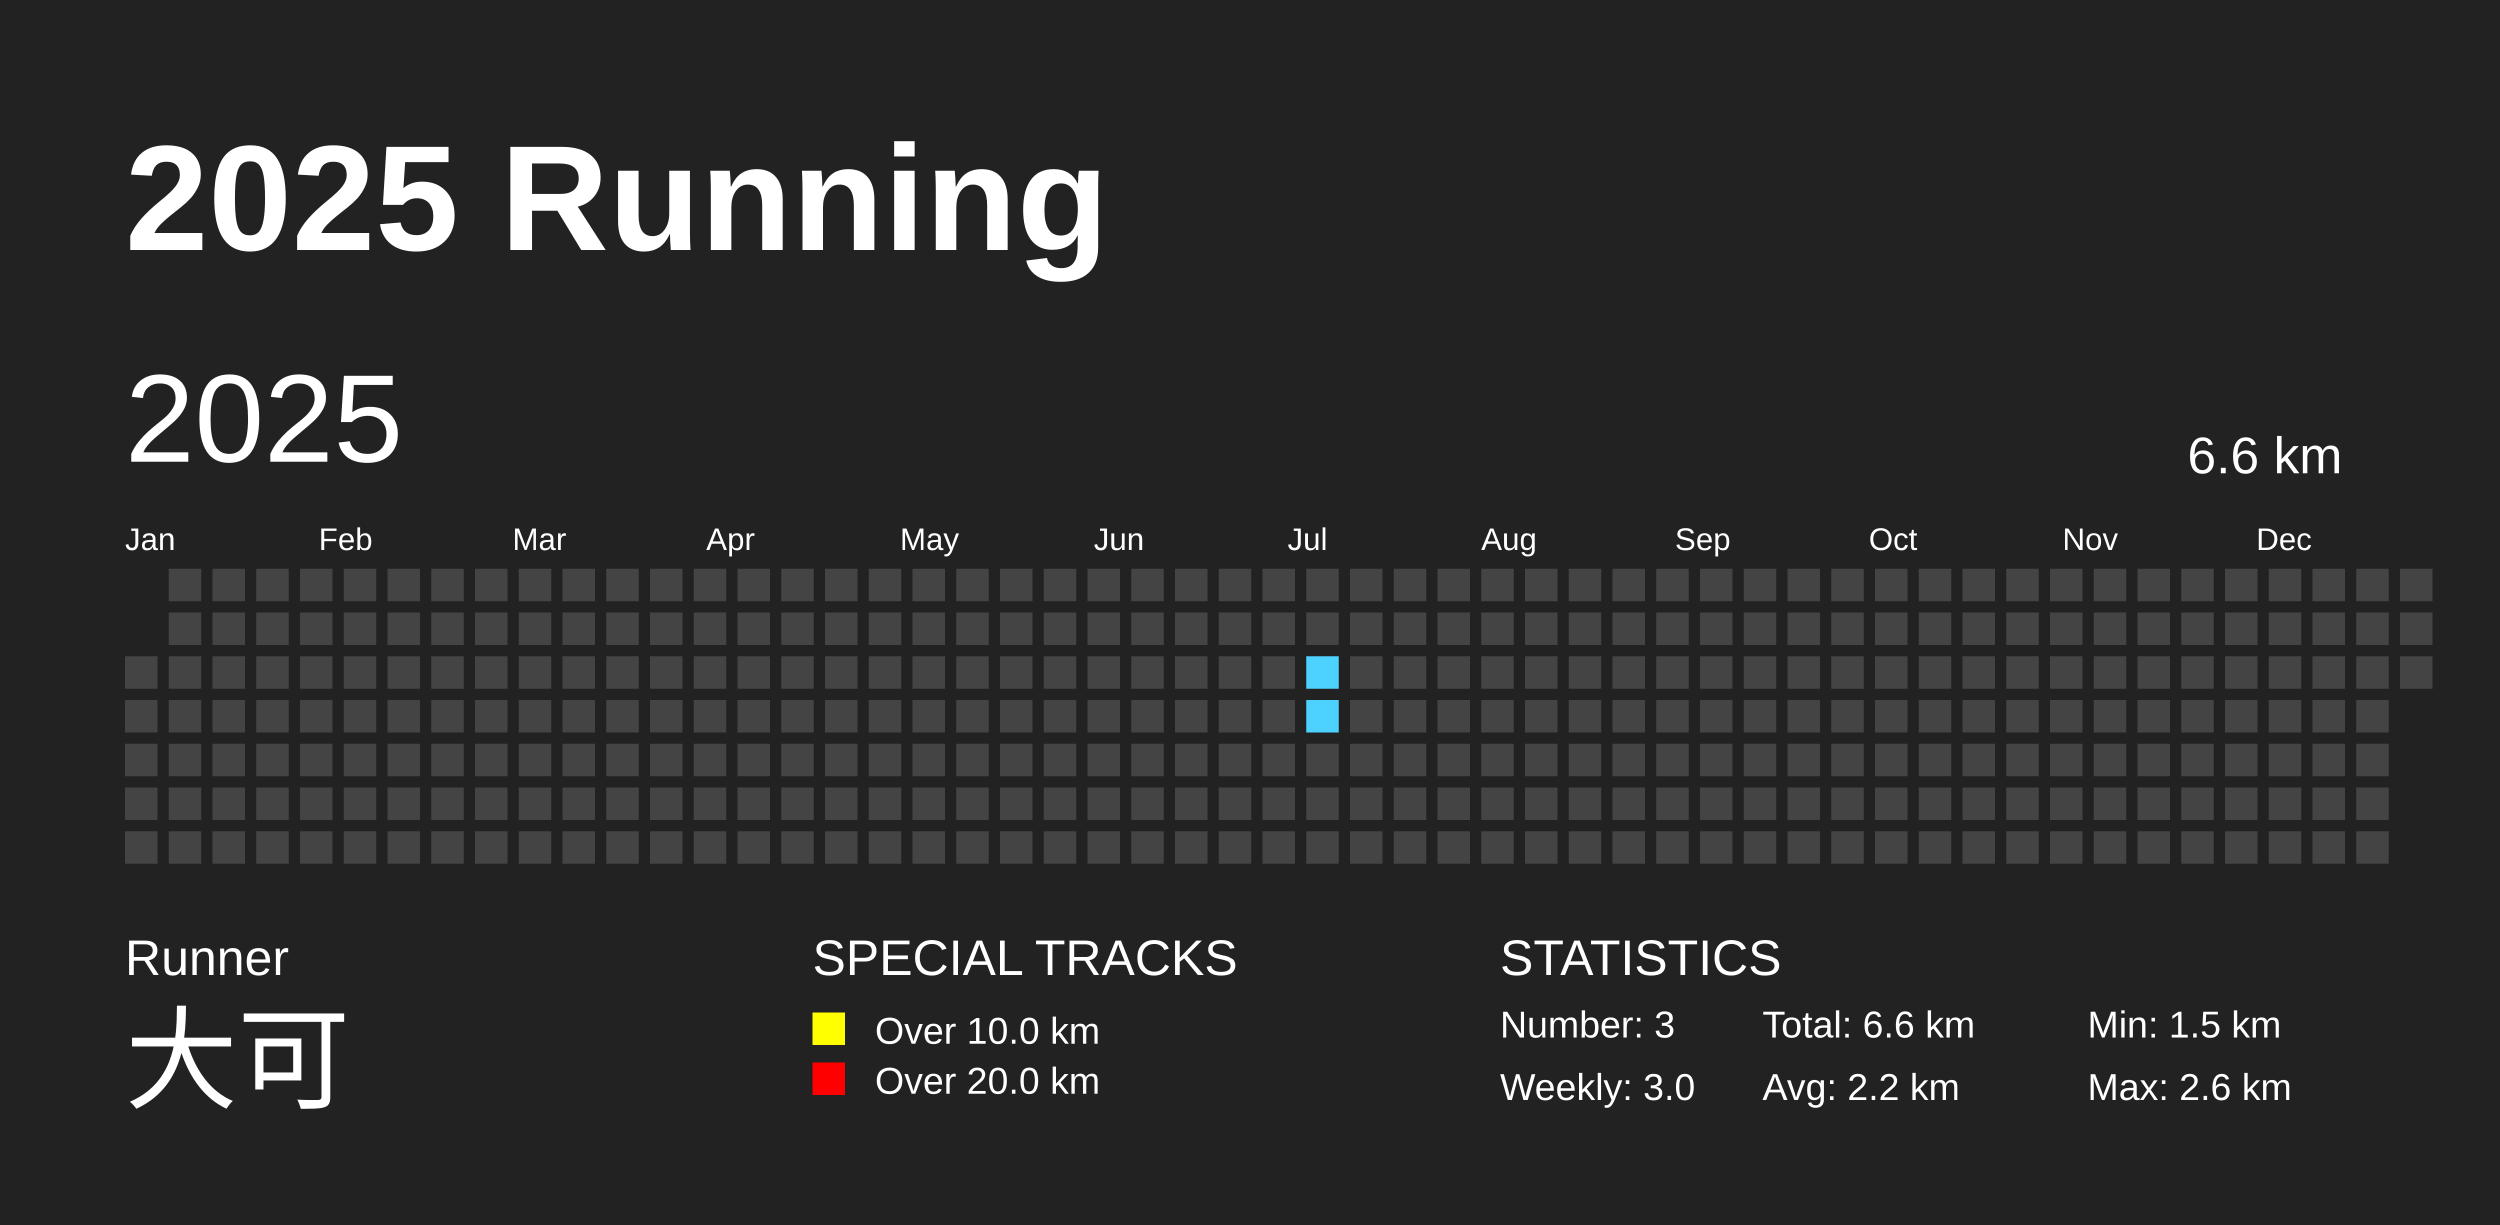
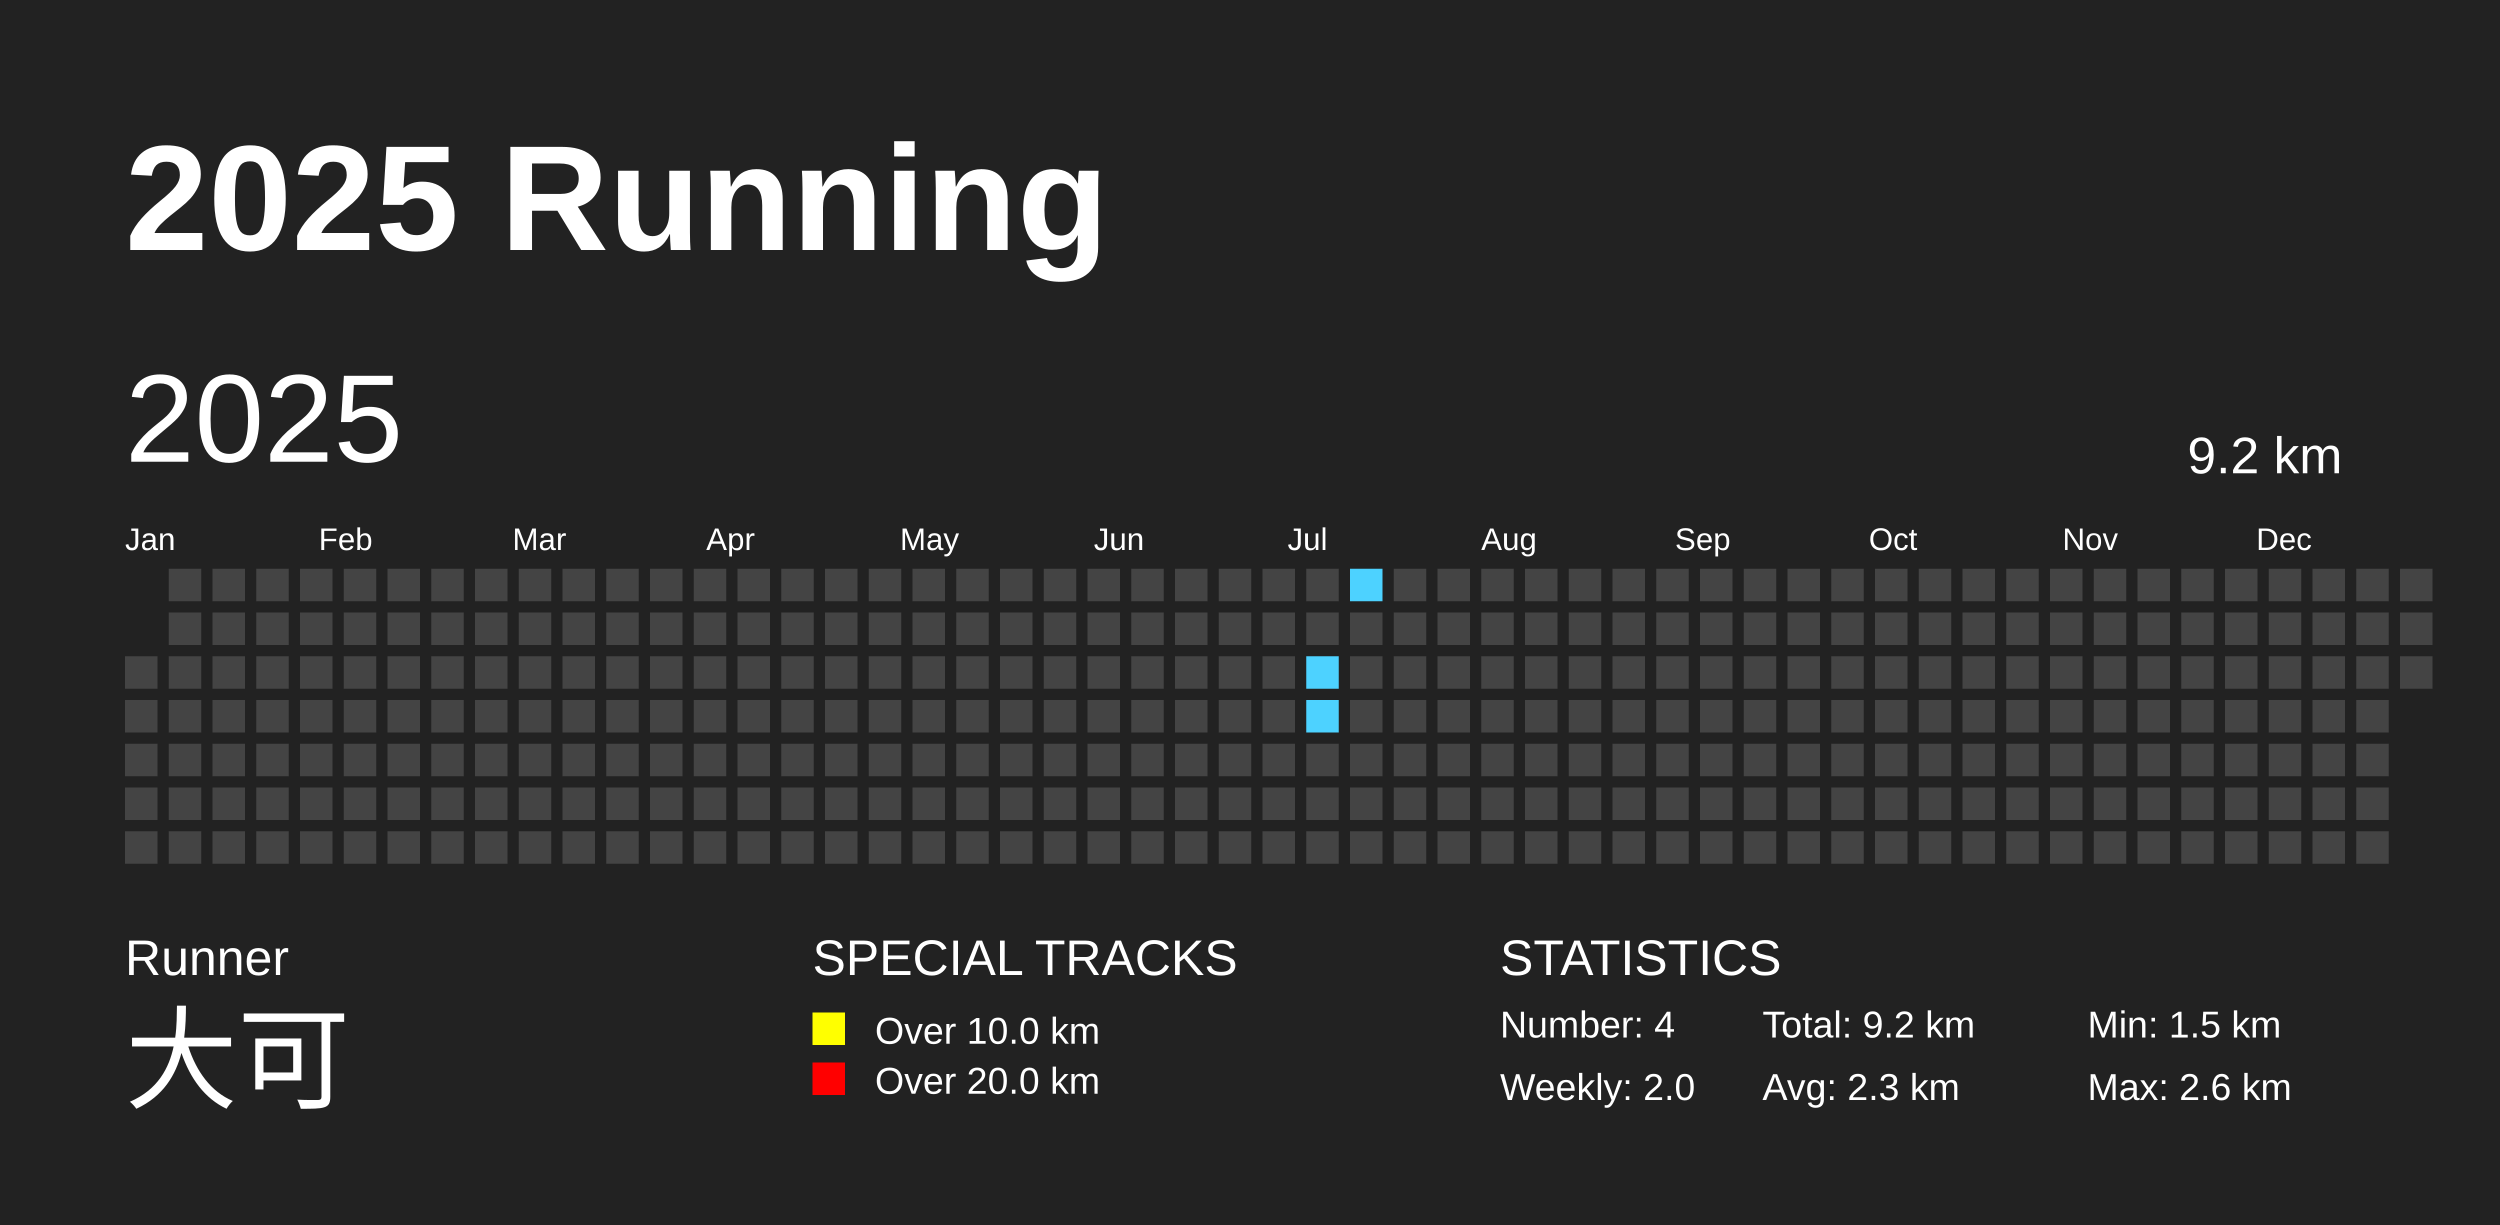
<svg xmlns="http://www.w3.org/2000/svg" baseProfile="full" height="98mm" version="1.1" viewBox="0,0,200,98" width="200mm">
  <defs />
  <rect fill="#222222" height="98" width="200" x="0" y="0" />
  <text fill="#FFFFFF" style="font-size:12px; font-family:Arial; font-weight:bold;" x="10" y="20">2025 Running</text>
  <text fill="#FFFFFF" style="font-size:4px; font-family:Arial" x="10" y="78">Runner</text>
  <text fill="#FFFFFF" style="font-size:9px; font-family:Arial" x="10" y="88">大可</text>
  <text fill="#FFFFFF" style="font-size:4px; font-family:Arial" x="65" y="78">SPECIAL TRACKS</text>
  <rect fill="yellow" height="2.6" width="2.6" x="65" y="81" />
  <text fill="#FFFFFF" style="font-size:3px; font-family:Arial" x="70" y="83.5">Over 10.0 km</text>
  <rect fill="red" height="2.6" width="2.6" x="65" y="85" />
  <text fill="#FFFFFF" style="font-size:3px; font-family:Arial" x="70" y="87.5">Over 20.0 km</text>
  <text fill="#FFFFFF" style="font-size:4px; font-family:Arial" x="120" y="78">STATISTICS</text>
-   <text fill="#FFFFFF" style="font-size:3px; font-family:Arial" x="120" y="83">Number: 3</text>
-   <text fill="#FFFFFF" style="font-size:3px; font-family:Arial" x="120" y="88">Weekly: 3.0</text>
-   <text fill="#FFFFFF" style="font-size:3px; font-family:Arial" x="141" y="83">Total: 6.6 km</text>
-   <text fill="#FFFFFF" style="font-size:3px; font-family:Arial" x="141" y="88">Avg: 2.2 km</text>
+   <text fill="#FFFFFF" style="font-size:3px; font-family:Arial" x="120" y="83">Number: 4</text>
+   <text fill="#FFFFFF" style="font-size:3px; font-family:Arial" x="120" y="88">Weekly: 2.0</text>
+   <text fill="#FFFFFF" style="font-size:3px; font-family:Arial" x="141" y="83">Total: 9.2 km</text>
+   <text fill="#FFFFFF" style="font-size:3px; font-family:Arial" x="141" y="88">Avg: 2.3 km</text>
  <text fill="#FFFFFF" style="font-size:3px; font-family:Arial" x="167" y="83">Min: 1.5 km</text>
  <text fill="#FFFFFF" style="font-size:3px; font-family:Arial" x="167" y="88">Max: 2.6 km</text>
  <text dominant-baseline="hanging" fill="#FFFFFF" style="font-size:10.0px; font-family:Arial;" x="10" y="30">2025</text>
-   <text dominant-baseline="hanging" fill="#FFFFFF" style="font-size:4.125px; font-family:Arial;" x="175" y="35">6.6 km</text>
+   <text dominant-baseline="hanging" fill="#FFFFFF" style="font-size:4.125px; font-family:Arial;" x="175" y="35">9.2 km</text>
  <text fill="#FFFFFF" style="font-size:2.5px; font-family:Arial" x="10.0" y="44">Jan</text>
  <text fill="#FFFFFF" style="font-size:2.5px; font-family:Arial" x="25.5" y="44">Feb</text>
  <text fill="#FFFFFF" style="font-size:2.5px; font-family:Arial" x="41.0" y="44">Mar</text>
  <text fill="#FFFFFF" style="font-size:2.5px; font-family:Arial" x="56.5" y="44">Apr</text>
  <text fill="#FFFFFF" style="font-size:2.5px; font-family:Arial" x="72.0" y="44">May</text>
  <text fill="#FFFFFF" style="font-size:2.5px; font-family:Arial" x="87.5" y="44">Jun</text>
  <text fill="#FFFFFF" style="font-size:2.5px; font-family:Arial" x="103.0" y="44">Jul</text>
  <text fill="#FFFFFF" style="font-size:2.5px; font-family:Arial" x="118.5" y="44">Aug</text>
  <text fill="#FFFFFF" style="font-size:2.5px; font-family:Arial" x="134.0" y="44">Sep</text>
  <text fill="#FFFFFF" style="font-size:2.5px; font-family:Arial" x="149.5" y="44">Oct</text>
  <text fill="#FFFFFF" style="font-size:2.5px; font-family:Arial" x="165.0" y="44">Nov</text>
  <text fill="#FFFFFF" style="font-size:2.5px; font-family:Arial" x="180.5" y="44">Dec</text>
  <rect fill="#444444" height="2.6" width="2.6" x="10.0" y="52.5" />
  <rect fill="#444444" height="2.6" width="2.6" x="10.0" y="56.0" />
  <rect fill="#444444" height="2.6" width="2.6" x="10.0" y="59.5" />
  <rect fill="#444444" height="2.6" width="2.6" x="10.0" y="63.0" />
  <rect fill="#444444" height="2.6" width="2.6" x="10.0" y="66.5" />
  <rect fill="#444444" height="2.6" width="2.6" x="13.5" y="45.5" />
  <rect fill="#444444" height="2.6" width="2.6" x="13.5" y="49.0" />
  <rect fill="#444444" height="2.6" width="2.6" x="13.5" y="52.5" />
  <rect fill="#444444" height="2.6" width="2.6" x="13.5" y="56.0" />
  <rect fill="#444444" height="2.6" width="2.6" x="13.5" y="59.5" />
  <rect fill="#444444" height="2.6" width="2.6" x="13.5" y="63.0" />
  <rect fill="#444444" height="2.6" width="2.6" x="13.5" y="66.5" />
  <rect fill="#444444" height="2.6" width="2.6" x="17.0" y="45.5" />
  <rect fill="#444444" height="2.6" width="2.6" x="17.0" y="49.0" />
  <rect fill="#444444" height="2.6" width="2.6" x="17.0" y="52.5" />
  <rect fill="#444444" height="2.6" width="2.6" x="17.0" y="56.0" />
  <rect fill="#444444" height="2.6" width="2.6" x="17.0" y="59.5" />
  <rect fill="#444444" height="2.6" width="2.6" x="17.0" y="63.0" />
  <rect fill="#444444" height="2.6" width="2.6" x="17.0" y="66.5" />
  <rect fill="#444444" height="2.6" width="2.6" x="20.5" y="45.5" />
  <rect fill="#444444" height="2.6" width="2.6" x="20.5" y="49.0" />
  <rect fill="#444444" height="2.6" width="2.6" x="20.5" y="52.5" />
  <rect fill="#444444" height="2.6" width="2.6" x="20.5" y="56.0" />
  <rect fill="#444444" height="2.6" width="2.6" x="20.5" y="59.5" />
  <rect fill="#444444" height="2.6" width="2.6" x="20.5" y="63.0" />
  <rect fill="#444444" height="2.6" width="2.6" x="20.5" y="66.5" />
  <rect fill="#444444" height="2.6" width="2.6" x="24.0" y="45.5" />
  <rect fill="#444444" height="2.6" width="2.6" x="24.0" y="49.0" />
  <rect fill="#444444" height="2.6" width="2.6" x="24.0" y="52.5" />
  <rect fill="#444444" height="2.6" width="2.6" x="24.0" y="56.0" />
  <rect fill="#444444" height="2.6" width="2.6" x="24.0" y="59.5" />
  <rect fill="#444444" height="2.6" width="2.6" x="24.0" y="63.0" />
  <rect fill="#444444" height="2.6" width="2.6" x="24.0" y="66.5" />
  <rect fill="#444444" height="2.6" width="2.6" x="27.5" y="45.5" />
  <rect fill="#444444" height="2.6" width="2.6" x="27.5" y="49.0" />
  <rect fill="#444444" height="2.6" width="2.6" x="27.5" y="52.5" />
  <rect fill="#444444" height="2.6" width="2.6" x="27.5" y="56.0" />
  <rect fill="#444444" height="2.6" width="2.6" x="27.5" y="59.5" />
  <rect fill="#444444" height="2.6" width="2.6" x="27.5" y="63.0" />
  <rect fill="#444444" height="2.6" width="2.6" x="27.5" y="66.5" />
  <rect fill="#444444" height="2.6" width="2.6" x="31.0" y="45.5" />
  <rect fill="#444444" height="2.6" width="2.6" x="31.0" y="49.0" />
  <rect fill="#444444" height="2.6" width="2.6" x="31.0" y="52.5" />
  <rect fill="#444444" height="2.6" width="2.6" x="31.0" y="56.0" />
  <rect fill="#444444" height="2.6" width="2.6" x="31.0" y="59.5" />
  <rect fill="#444444" height="2.6" width="2.6" x="31.0" y="63.0" />
  <rect fill="#444444" height="2.6" width="2.6" x="31.0" y="66.5" />
  <rect fill="#444444" height="2.6" width="2.6" x="34.5" y="45.5" />
  <rect fill="#444444" height="2.6" width="2.6" x="34.5" y="49.0" />
  <rect fill="#444444" height="2.6" width="2.6" x="34.5" y="52.5" />
  <rect fill="#444444" height="2.6" width="2.6" x="34.5" y="56.0" />
  <rect fill="#444444" height="2.6" width="2.6" x="34.5" y="59.5" />
  <rect fill="#444444" height="2.6" width="2.6" x="34.5" y="63.0" />
  <rect fill="#444444" height="2.6" width="2.6" x="34.5" y="66.5" />
  <rect fill="#444444" height="2.6" width="2.6" x="38.0" y="45.5" />
  <rect fill="#444444" height="2.6" width="2.6" x="38.0" y="49.0" />
  <rect fill="#444444" height="2.6" width="2.6" x="38.0" y="52.5" />
  <rect fill="#444444" height="2.6" width="2.6" x="38.0" y="56.0" />
  <rect fill="#444444" height="2.6" width="2.6" x="38.0" y="59.5" />
  <rect fill="#444444" height="2.6" width="2.6" x="38.0" y="63.0" />
  <rect fill="#444444" height="2.6" width="2.6" x="38.0" y="66.5" />
  <rect fill="#444444" height="2.6" width="2.6" x="41.5" y="45.5" />
  <rect fill="#444444" height="2.6" width="2.6" x="41.5" y="49.0" />
  <rect fill="#444444" height="2.6" width="2.6" x="41.5" y="52.5" />
  <rect fill="#444444" height="2.6" width="2.6" x="41.5" y="56.0" />
  <rect fill="#444444" height="2.6" width="2.6" x="41.5" y="59.5" />
  <rect fill="#444444" height="2.6" width="2.6" x="41.5" y="63.0" />
  <rect fill="#444444" height="2.6" width="2.6" x="41.5" y="66.5" />
  <rect fill="#444444" height="2.6" width="2.6" x="45.0" y="45.5" />
  <rect fill="#444444" height="2.6" width="2.6" x="45.0" y="49.0" />
  <rect fill="#444444" height="2.6" width="2.6" x="45.0" y="52.5" />
  <rect fill="#444444" height="2.6" width="2.6" x="45.0" y="56.0" />
  <rect fill="#444444" height="2.6" width="2.6" x="45.0" y="59.5" />
  <rect fill="#444444" height="2.6" width="2.6" x="45.0" y="63.0" />
  <rect fill="#444444" height="2.6" width="2.6" x="45.0" y="66.5" />
  <rect fill="#444444" height="2.6" width="2.6" x="48.5" y="45.5" />
  <rect fill="#444444" height="2.6" width="2.6" x="48.5" y="49.0" />
  <rect fill="#444444" height="2.6" width="2.6" x="48.5" y="52.5" />
  <rect fill="#444444" height="2.6" width="2.6" x="48.5" y="56.0" />
  <rect fill="#444444" height="2.6" width="2.6" x="48.5" y="59.5" />
  <rect fill="#444444" height="2.6" width="2.6" x="48.5" y="63.0" />
  <rect fill="#444444" height="2.6" width="2.6" x="48.5" y="66.5" />
  <rect fill="#444444" height="2.6" width="2.6" x="52.0" y="45.5" />
  <rect fill="#444444" height="2.6" width="2.6" x="52.0" y="49.0" />
  <rect fill="#444444" height="2.6" width="2.6" x="52.0" y="52.5" />
  <rect fill="#444444" height="2.6" width="2.6" x="52.0" y="56.0" />
  <rect fill="#444444" height="2.6" width="2.6" x="52.0" y="59.5" />
  <rect fill="#444444" height="2.6" width="2.6" x="52.0" y="63.0" />
  <rect fill="#444444" height="2.6" width="2.6" x="52.0" y="66.5" />
  <rect fill="#444444" height="2.6" width="2.6" x="55.5" y="45.5" />
  <rect fill="#444444" height="2.6" width="2.6" x="55.5" y="49.0" />
  <rect fill="#444444" height="2.6" width="2.6" x="55.5" y="52.5" />
  <rect fill="#444444" height="2.6" width="2.6" x="55.5" y="56.0" />
  <rect fill="#444444" height="2.6" width="2.6" x="55.5" y="59.5" />
  <rect fill="#444444" height="2.6" width="2.6" x="55.5" y="63.0" />
  <rect fill="#444444" height="2.6" width="2.6" x="55.5" y="66.5" />
  <rect fill="#444444" height="2.6" width="2.6" x="59.0" y="45.5" />
  <rect fill="#444444" height="2.6" width="2.6" x="59.0" y="49.0" />
  <rect fill="#444444" height="2.6" width="2.6" x="59.0" y="52.5" />
  <rect fill="#444444" height="2.6" width="2.6" x="59.0" y="56.0" />
  <rect fill="#444444" height="2.6" width="2.6" x="59.0" y="59.5" />
  <rect fill="#444444" height="2.6" width="2.6" x="59.0" y="63.0" />
  <rect fill="#444444" height="2.6" width="2.6" x="59.0" y="66.5" />
  <rect fill="#444444" height="2.6" width="2.6" x="62.5" y="45.5" />
  <rect fill="#444444" height="2.6" width="2.6" x="62.5" y="49.0" />
  <rect fill="#444444" height="2.6" width="2.6" x="62.5" y="52.5" />
  <rect fill="#444444" height="2.6" width="2.6" x="62.5" y="56.0" />
  <rect fill="#444444" height="2.6" width="2.6" x="62.5" y="59.5" />
  <rect fill="#444444" height="2.6" width="2.6" x="62.5" y="63.0" />
  <rect fill="#444444" height="2.6" width="2.6" x="62.5" y="66.5" />
  <rect fill="#444444" height="2.6" width="2.6" x="66.0" y="45.5" />
  <rect fill="#444444" height="2.6" width="2.6" x="66.0" y="49.0" />
  <rect fill="#444444" height="2.6" width="2.6" x="66.0" y="52.5" />
  <rect fill="#444444" height="2.6" width="2.6" x="66.0" y="56.0" />
  <rect fill="#444444" height="2.6" width="2.6" x="66.0" y="59.5" />
  <rect fill="#444444" height="2.6" width="2.6" x="66.0" y="63.0" />
  <rect fill="#444444" height="2.6" width="2.6" x="66.0" y="66.5" />
  <rect fill="#444444" height="2.6" width="2.6" x="69.5" y="45.5" />
  <rect fill="#444444" height="2.6" width="2.6" x="69.5" y="49.0" />
  <rect fill="#444444" height="2.6" width="2.6" x="69.5" y="52.5" />
  <rect fill="#444444" height="2.6" width="2.6" x="69.5" y="56.0" />
  <rect fill="#444444" height="2.6" width="2.6" x="69.5" y="59.5" />
  <rect fill="#444444" height="2.6" width="2.6" x="69.5" y="63.0" />
  <rect fill="#444444" height="2.6" width="2.6" x="69.5" y="66.5" />
  <rect fill="#444444" height="2.6" width="2.6" x="73.0" y="45.5" />
  <rect fill="#444444" height="2.6" width="2.6" x="73.0" y="49.0" />
  <rect fill="#444444" height="2.6" width="2.6" x="73.0" y="52.5" />
  <rect fill="#444444" height="2.6" width="2.6" x="73.0" y="56.0" />
  <rect fill="#444444" height="2.6" width="2.6" x="73.0" y="59.5" />
  <rect fill="#444444" height="2.6" width="2.6" x="73.0" y="63.0" />
  <rect fill="#444444" height="2.6" width="2.6" x="73.0" y="66.5" />
  <rect fill="#444444" height="2.6" width="2.6" x="76.5" y="45.5" />
  <rect fill="#444444" height="2.6" width="2.6" x="76.5" y="49.0" />
  <rect fill="#444444" height="2.6" width="2.6" x="76.5" y="52.5" />
  <rect fill="#444444" height="2.6" width="2.6" x="76.5" y="56.0" />
  <rect fill="#444444" height="2.6" width="2.6" x="76.5" y="59.5" />
  <rect fill="#444444" height="2.6" width="2.6" x="76.5" y="63.0" />
  <rect fill="#444444" height="2.6" width="2.6" x="76.5" y="66.5" />
  <rect fill="#444444" height="2.6" width="2.6" x="80.0" y="45.5" />
  <rect fill="#444444" height="2.6" width="2.6" x="80.0" y="49.0" />
  <rect fill="#444444" height="2.6" width="2.6" x="80.0" y="52.5" />
  <rect fill="#444444" height="2.6" width="2.6" x="80.0" y="56.0" />
  <rect fill="#444444" height="2.6" width="2.6" x="80.0" y="59.5" />
  <rect fill="#444444" height="2.6" width="2.6" x="80.0" y="63.0" />
  <rect fill="#444444" height="2.6" width="2.6" x="80.0" y="66.5" />
  <rect fill="#444444" height="2.6" width="2.6" x="83.5" y="45.5" />
  <rect fill="#444444" height="2.6" width="2.6" x="83.5" y="49.0" />
  <rect fill="#444444" height="2.6" width="2.6" x="83.5" y="52.5" />
  <rect fill="#444444" height="2.6" width="2.6" x="83.5" y="56.0" />
  <rect fill="#444444" height="2.6" width="2.6" x="83.5" y="59.5" />
  <rect fill="#444444" height="2.6" width="2.6" x="83.5" y="63.0" />
  <rect fill="#444444" height="2.6" width="2.6" x="83.5" y="66.5" />
  <rect fill="#444444" height="2.6" width="2.6" x="87.0" y="45.5" />
  <rect fill="#444444" height="2.6" width="2.6" x="87.0" y="49.0" />
  <rect fill="#444444" height="2.6" width="2.6" x="87.0" y="52.5" />
  <rect fill="#444444" height="2.6" width="2.6" x="87.0" y="56.0" />
  <rect fill="#444444" height="2.6" width="2.6" x="87.0" y="59.5" />
  <rect fill="#444444" height="2.6" width="2.6" x="87.0" y="63.0" />
  <rect fill="#444444" height="2.6" width="2.6" x="87.0" y="66.5" />
  <rect fill="#444444" height="2.6" width="2.6" x="90.5" y="45.5" />
  <rect fill="#444444" height="2.6" width="2.6" x="90.5" y="49.0" />
  <rect fill="#444444" height="2.6" width="2.6" x="90.5" y="52.5" />
  <rect fill="#444444" height="2.6" width="2.6" x="90.5" y="56.0" />
  <rect fill="#444444" height="2.6" width="2.6" x="90.5" y="59.5" />
  <rect fill="#444444" height="2.6" width="2.6" x="90.5" y="63.0" />
  <rect fill="#444444" height="2.6" width="2.6" x="90.5" y="66.5" />
  <rect fill="#444444" height="2.6" width="2.6" x="94.0" y="45.5" />
  <rect fill="#444444" height="2.6" width="2.6" x="94.0" y="49.0" />
  <rect fill="#444444" height="2.6" width="2.6" x="94.0" y="52.5" />
  <rect fill="#444444" height="2.6" width="2.6" x="94.0" y="56.0" />
  <rect fill="#444444" height="2.6" width="2.6" x="94.0" y="59.5" />
  <rect fill="#444444" height="2.6" width="2.6" x="94.0" y="63.0" />
  <rect fill="#444444" height="2.6" width="2.6" x="94.0" y="66.5" />
  <rect fill="#444444" height="2.6" width="2.6" x="97.5" y="45.5" />
  <rect fill="#444444" height="2.6" width="2.6" x="97.5" y="49.0" />
  <rect fill="#444444" height="2.6" width="2.6" x="97.5" y="52.5" />
  <rect fill="#444444" height="2.6" width="2.6" x="97.5" y="56.0" />
  <rect fill="#444444" height="2.6" width="2.6" x="97.5" y="59.5" />
  <rect fill="#444444" height="2.6" width="2.6" x="97.5" y="63.0" />
  <rect fill="#444444" height="2.6" width="2.6" x="97.5" y="66.5" />
  <rect fill="#444444" height="2.6" width="2.6" x="101.0" y="45.5" />
  <rect fill="#444444" height="2.6" width="2.6" x="101.0" y="49.0" />
  <rect fill="#444444" height="2.6" width="2.6" x="101.0" y="52.5" />
  <rect fill="#444444" height="2.6" width="2.6" x="101.0" y="56.0" />
  <rect fill="#444444" height="2.6" width="2.6" x="101.0" y="59.5" />
  <rect fill="#444444" height="2.6" width="2.6" x="101.0" y="63.0" />
  <rect fill="#444444" height="2.6" width="2.6" x="101.0" y="66.5" />
  <rect fill="#444444" height="2.6" width="2.6" x="104.5" y="45.5" />
  <rect fill="#444444" height="2.6" width="2.6" x="104.5" y="49.0" />
  <rect fill="#4DD2FF" height="2.6" width="2.6" x="104.5" y="52.5" />
  <rect fill="#4DD2FF" height="2.6" width="2.6" x="104.5" y="56.0" />
  <rect fill="#444444" height="2.6" width="2.6" x="104.5" y="59.5" />
  <rect fill="#444444" height="2.6" width="2.6" x="104.5" y="63.0" />
  <rect fill="#444444" height="2.6" width="2.6" x="104.5" y="66.5" />
-   <rect fill="#444444" height="2.6" width="2.6" x="108.0" y="45.5" />
+   <rect fill="#4DD2FF" height="2.6" width="2.6" x="108.0" y="45.5" />
  <rect fill="#444444" height="2.6" width="2.6" x="108.0" y="49.0" />
  <rect fill="#444444" height="2.6" width="2.6" x="108.0" y="52.5" />
  <rect fill="#444444" height="2.6" width="2.6" x="108.0" y="56.0" />
  <rect fill="#444444" height="2.6" width="2.6" x="108.0" y="59.5" />
  <rect fill="#444444" height="2.6" width="2.6" x="108.0" y="63.0" />
  <rect fill="#444444" height="2.6" width="2.6" x="108.0" y="66.5" />
  <rect fill="#444444" height="2.6" width="2.6" x="111.5" y="45.5" />
  <rect fill="#444444" height="2.6" width="2.6" x="111.5" y="49.0" />
  <rect fill="#444444" height="2.6" width="2.6" x="111.5" y="52.5" />
  <rect fill="#444444" height="2.6" width="2.6" x="111.5" y="56.0" />
  <rect fill="#444444" height="2.6" width="2.6" x="111.5" y="59.5" />
  <rect fill="#444444" height="2.6" width="2.6" x="111.5" y="63.0" />
  <rect fill="#444444" height="2.6" width="2.6" x="111.5" y="66.5" />
  <rect fill="#444444" height="2.6" width="2.6" x="115.0" y="45.5" />
  <rect fill="#444444" height="2.6" width="2.6" x="115.0" y="49.0" />
  <rect fill="#444444" height="2.6" width="2.6" x="115.0" y="52.5" />
  <rect fill="#444444" height="2.6" width="2.6" x="115.0" y="56.0" />
  <rect fill="#444444" height="2.6" width="2.6" x="115.0" y="59.5" />
  <rect fill="#444444" height="2.6" width="2.6" x="115.0" y="63.0" />
  <rect fill="#444444" height="2.6" width="2.6" x="115.0" y="66.5" />
  <rect fill="#444444" height="2.6" width="2.6" x="118.5" y="45.5" />
  <rect fill="#444444" height="2.6" width="2.6" x="118.5" y="49.0" />
  <rect fill="#444444" height="2.6" width="2.6" x="118.5" y="52.5" />
  <rect fill="#444444" height="2.6" width="2.6" x="118.5" y="56.0" />
  <rect fill="#444444" height="2.6" width="2.6" x="118.5" y="59.5" />
  <rect fill="#444444" height="2.6" width="2.6" x="118.5" y="63.0" />
  <rect fill="#444444" height="2.6" width="2.6" x="118.5" y="66.5" />
  <rect fill="#444444" height="2.6" width="2.6" x="122.0" y="45.5" />
  <rect fill="#444444" height="2.6" width="2.6" x="122.0" y="49.0" />
  <rect fill="#444444" height="2.6" width="2.6" x="122.0" y="52.5" />
  <rect fill="#444444" height="2.6" width="2.6" x="122.0" y="56.0" />
  <rect fill="#444444" height="2.6" width="2.6" x="122.0" y="59.5" />
  <rect fill="#444444" height="2.6" width="2.6" x="122.0" y="63.0" />
  <rect fill="#444444" height="2.6" width="2.6" x="122.0" y="66.5" />
  <rect fill="#444444" height="2.6" width="2.6" x="125.5" y="45.5" />
  <rect fill="#444444" height="2.6" width="2.6" x="125.5" y="49.0" />
  <rect fill="#444444" height="2.6" width="2.6" x="125.5" y="52.5" />
  <rect fill="#444444" height="2.6" width="2.6" x="125.5" y="56.0" />
  <rect fill="#444444" height="2.6" width="2.6" x="125.5" y="59.5" />
  <rect fill="#444444" height="2.6" width="2.6" x="125.5" y="63.0" />
  <rect fill="#444444" height="2.6" width="2.6" x="125.5" y="66.5" />
  <rect fill="#444444" height="2.6" width="2.6" x="129.0" y="45.5" />
  <rect fill="#444444" height="2.6" width="2.6" x="129.0" y="49.0" />
  <rect fill="#444444" height="2.6" width="2.6" x="129.0" y="52.5" />
  <rect fill="#444444" height="2.6" width="2.6" x="129.0" y="56.0" />
  <rect fill="#444444" height="2.6" width="2.6" x="129.0" y="59.5" />
  <rect fill="#444444" height="2.6" width="2.6" x="129.0" y="63.0" />
  <rect fill="#444444" height="2.6" width="2.6" x="129.0" y="66.5" />
  <rect fill="#444444" height="2.6" width="2.6" x="132.5" y="45.5" />
  <rect fill="#444444" height="2.6" width="2.6" x="132.5" y="49.0" />
  <rect fill="#444444" height="2.6" width="2.6" x="132.5" y="52.5" />
  <rect fill="#444444" height="2.6" width="2.6" x="132.5" y="56.0" />
  <rect fill="#444444" height="2.6" width="2.6" x="132.5" y="59.5" />
  <rect fill="#444444" height="2.6" width="2.6" x="132.5" y="63.0" />
  <rect fill="#444444" height="2.6" width="2.6" x="132.5" y="66.5" />
  <rect fill="#444444" height="2.6" width="2.6" x="136.0" y="45.5" />
  <rect fill="#444444" height="2.6" width="2.6" x="136.0" y="49.0" />
  <rect fill="#444444" height="2.6" width="2.6" x="136.0" y="52.5" />
  <rect fill="#444444" height="2.6" width="2.6" x="136.0" y="56.0" />
  <rect fill="#444444" height="2.6" width="2.6" x="136.0" y="59.5" />
  <rect fill="#444444" height="2.6" width="2.6" x="136.0" y="63.0" />
  <rect fill="#444444" height="2.6" width="2.6" x="136.0" y="66.5" />
  <rect fill="#444444" height="2.6" width="2.6" x="139.5" y="45.5" />
  <rect fill="#444444" height="2.6" width="2.6" x="139.5" y="49.0" />
  <rect fill="#444444" height="2.6" width="2.6" x="139.5" y="52.5" />
  <rect fill="#444444" height="2.6" width="2.6" x="139.5" y="56.0" />
  <rect fill="#444444" height="2.6" width="2.6" x="139.5" y="59.5" />
  <rect fill="#444444" height="2.6" width="2.6" x="139.5" y="63.0" />
  <rect fill="#444444" height="2.6" width="2.6" x="139.5" y="66.5" />
  <rect fill="#444444" height="2.6" width="2.6" x="143.0" y="45.5" />
  <rect fill="#444444" height="2.6" width="2.6" x="143.0" y="49.0" />
  <rect fill="#444444" height="2.6" width="2.6" x="143.0" y="52.5" />
  <rect fill="#444444" height="2.6" width="2.6" x="143.0" y="56.0" />
  <rect fill="#444444" height="2.6" width="2.6" x="143.0" y="59.5" />
  <rect fill="#444444" height="2.6" width="2.6" x="143.0" y="63.0" />
  <rect fill="#444444" height="2.6" width="2.6" x="143.0" y="66.5" />
  <rect fill="#444444" height="2.6" width="2.6" x="146.5" y="45.5" />
  <rect fill="#444444" height="2.6" width="2.6" x="146.5" y="49.0" />
  <rect fill="#444444" height="2.6" width="2.6" x="146.5" y="52.5" />
  <rect fill="#444444" height="2.6" width="2.6" x="146.5" y="56.0" />
  <rect fill="#444444" height="2.6" width="2.6" x="146.5" y="59.5" />
  <rect fill="#444444" height="2.6" width="2.6" x="146.5" y="63.0" />
  <rect fill="#444444" height="2.6" width="2.6" x="146.5" y="66.5" />
  <rect fill="#444444" height="2.6" width="2.6" x="150.0" y="45.5" />
  <rect fill="#444444" height="2.6" width="2.6" x="150.0" y="49.0" />
  <rect fill="#444444" height="2.6" width="2.6" x="150.0" y="52.5" />
  <rect fill="#444444" height="2.6" width="2.6" x="150.0" y="56.0" />
  <rect fill="#444444" height="2.6" width="2.6" x="150.0" y="59.5" />
  <rect fill="#444444" height="2.6" width="2.6" x="150.0" y="63.0" />
  <rect fill="#444444" height="2.6" width="2.6" x="150.0" y="66.5" />
  <rect fill="#444444" height="2.6" width="2.6" x="153.5" y="45.5" />
  <rect fill="#444444" height="2.6" width="2.6" x="153.5" y="49.0" />
  <rect fill="#444444" height="2.6" width="2.6" x="153.5" y="52.5" />
  <rect fill="#444444" height="2.6" width="2.6" x="153.5" y="56.0" />
  <rect fill="#444444" height="2.6" width="2.6" x="153.5" y="59.5" />
  <rect fill="#444444" height="2.6" width="2.6" x="153.5" y="63.0" />
  <rect fill="#444444" height="2.6" width="2.6" x="153.5" y="66.5" />
  <rect fill="#444444" height="2.6" width="2.6" x="157.0" y="45.5" />
  <rect fill="#444444" height="2.6" width="2.6" x="157.0" y="49.0" />
  <rect fill="#444444" height="2.6" width="2.6" x="157.0" y="52.5" />
  <rect fill="#444444" height="2.6" width="2.6" x="157.0" y="56.0" />
  <rect fill="#444444" height="2.6" width="2.6" x="157.0" y="59.5" />
  <rect fill="#444444" height="2.6" width="2.6" x="157.0" y="63.0" />
  <rect fill="#444444" height="2.6" width="2.6" x="157.0" y="66.5" />
  <rect fill="#444444" height="2.6" width="2.6" x="160.5" y="45.5" />
  <rect fill="#444444" height="2.6" width="2.6" x="160.5" y="49.0" />
  <rect fill="#444444" height="2.6" width="2.6" x="160.5" y="52.5" />
  <rect fill="#444444" height="2.6" width="2.6" x="160.5" y="56.0" />
  <rect fill="#444444" height="2.6" width="2.6" x="160.5" y="59.5" />
  <rect fill="#444444" height="2.6" width="2.6" x="160.5" y="63.0" />
  <rect fill="#444444" height="2.6" width="2.6" x="160.5" y="66.5" />
  <rect fill="#444444" height="2.6" width="2.6" x="164.0" y="45.5" />
  <rect fill="#444444" height="2.6" width="2.6" x="164.0" y="49.0" />
  <rect fill="#444444" height="2.6" width="2.6" x="164.0" y="52.5" />
  <rect fill="#444444" height="2.6" width="2.6" x="164.0" y="56.0" />
  <rect fill="#444444" height="2.6" width="2.6" x="164.0" y="59.5" />
  <rect fill="#444444" height="2.6" width="2.6" x="164.0" y="63.0" />
  <rect fill="#444444" height="2.6" width="2.6" x="164.0" y="66.5" />
  <rect fill="#444444" height="2.6" width="2.6" x="167.5" y="45.5" />
  <rect fill="#444444" height="2.6" width="2.6" x="167.5" y="49.0" />
  <rect fill="#444444" height="2.6" width="2.6" x="167.5" y="52.5" />
  <rect fill="#444444" height="2.6" width="2.6" x="167.5" y="56.0" />
  <rect fill="#444444" height="2.6" width="2.6" x="167.5" y="59.5" />
  <rect fill="#444444" height="2.6" width="2.6" x="167.5" y="63.0" />
  <rect fill="#444444" height="2.6" width="2.6" x="167.5" y="66.5" />
  <rect fill="#444444" height="2.6" width="2.6" x="171.0" y="45.5" />
  <rect fill="#444444" height="2.6" width="2.6" x="171.0" y="49.0" />
  <rect fill="#444444" height="2.6" width="2.6" x="171.0" y="52.5" />
  <rect fill="#444444" height="2.6" width="2.6" x="171.0" y="56.0" />
  <rect fill="#444444" height="2.6" width="2.6" x="171.0" y="59.5" />
  <rect fill="#444444" height="2.6" width="2.6" x="171.0" y="63.0" />
  <rect fill="#444444" height="2.6" width="2.6" x="171.0" y="66.5" />
  <rect fill="#444444" height="2.6" width="2.6" x="174.5" y="45.5" />
  <rect fill="#444444" height="2.6" width="2.6" x="174.5" y="49.0" />
  <rect fill="#444444" height="2.6" width="2.6" x="174.5" y="52.5" />
  <rect fill="#444444" height="2.6" width="2.6" x="174.5" y="56.0" />
  <rect fill="#444444" height="2.6" width="2.6" x="174.5" y="59.5" />
  <rect fill="#444444" height="2.6" width="2.6" x="174.5" y="63.0" />
  <rect fill="#444444" height="2.6" width="2.6" x="174.5" y="66.5" />
  <rect fill="#444444" height="2.6" width="2.6" x="178.0" y="45.5" />
  <rect fill="#444444" height="2.6" width="2.6" x="178.0" y="49.0" />
  <rect fill="#444444" height="2.6" width="2.6" x="178.0" y="52.5" />
  <rect fill="#444444" height="2.6" width="2.6" x="178.0" y="56.0" />
  <rect fill="#444444" height="2.6" width="2.6" x="178.0" y="59.5" />
  <rect fill="#444444" height="2.6" width="2.6" x="178.0" y="63.0" />
  <rect fill="#444444" height="2.6" width="2.6" x="178.0" y="66.5" />
  <rect fill="#444444" height="2.6" width="2.6" x="181.5" y="45.5" />
  <rect fill="#444444" height="2.6" width="2.6" x="181.5" y="49.0" />
  <rect fill="#444444" height="2.6" width="2.6" x="181.5" y="52.5" />
  <rect fill="#444444" height="2.6" width="2.6" x="181.5" y="56.0" />
  <rect fill="#444444" height="2.6" width="2.6" x="181.5" y="59.5" />
  <rect fill="#444444" height="2.6" width="2.6" x="181.5" y="63.0" />
  <rect fill="#444444" height="2.6" width="2.6" x="181.5" y="66.5" />
  <rect fill="#444444" height="2.6" width="2.6" x="185.0" y="45.5" />
  <rect fill="#444444" height="2.6" width="2.6" x="185.0" y="49.0" />
  <rect fill="#444444" height="2.6" width="2.6" x="185.0" y="52.5" />
  <rect fill="#444444" height="2.6" width="2.6" x="185.0" y="56.0" />
  <rect fill="#444444" height="2.6" width="2.6" x="185.0" y="59.5" />
  <rect fill="#444444" height="2.6" width="2.6" x="185.0" y="63.0" />
  <rect fill="#444444" height="2.6" width="2.6" x="185.0" y="66.5" />
  <rect fill="#444444" height="2.6" width="2.6" x="188.5" y="45.5" />
  <rect fill="#444444" height="2.6" width="2.6" x="188.5" y="49.0" />
  <rect fill="#444444" height="2.6" width="2.6" x="188.5" y="52.5" />
  <rect fill="#444444" height="2.6" width="2.6" x="188.5" y="56.0" />
  <rect fill="#444444" height="2.6" width="2.6" x="188.5" y="59.5" />
  <rect fill="#444444" height="2.6" width="2.6" x="188.5" y="63.0" />
  <rect fill="#444444" height="2.6" width="2.6" x="188.5" y="66.5" />
  <rect fill="#444444" height="2.6" width="2.6" x="192.0" y="45.5" />
  <rect fill="#444444" height="2.6" width="2.6" x="192.0" y="49.0" />
  <rect fill="#444444" height="2.6" width="2.6" x="192.0" y="52.5" />
</svg>
